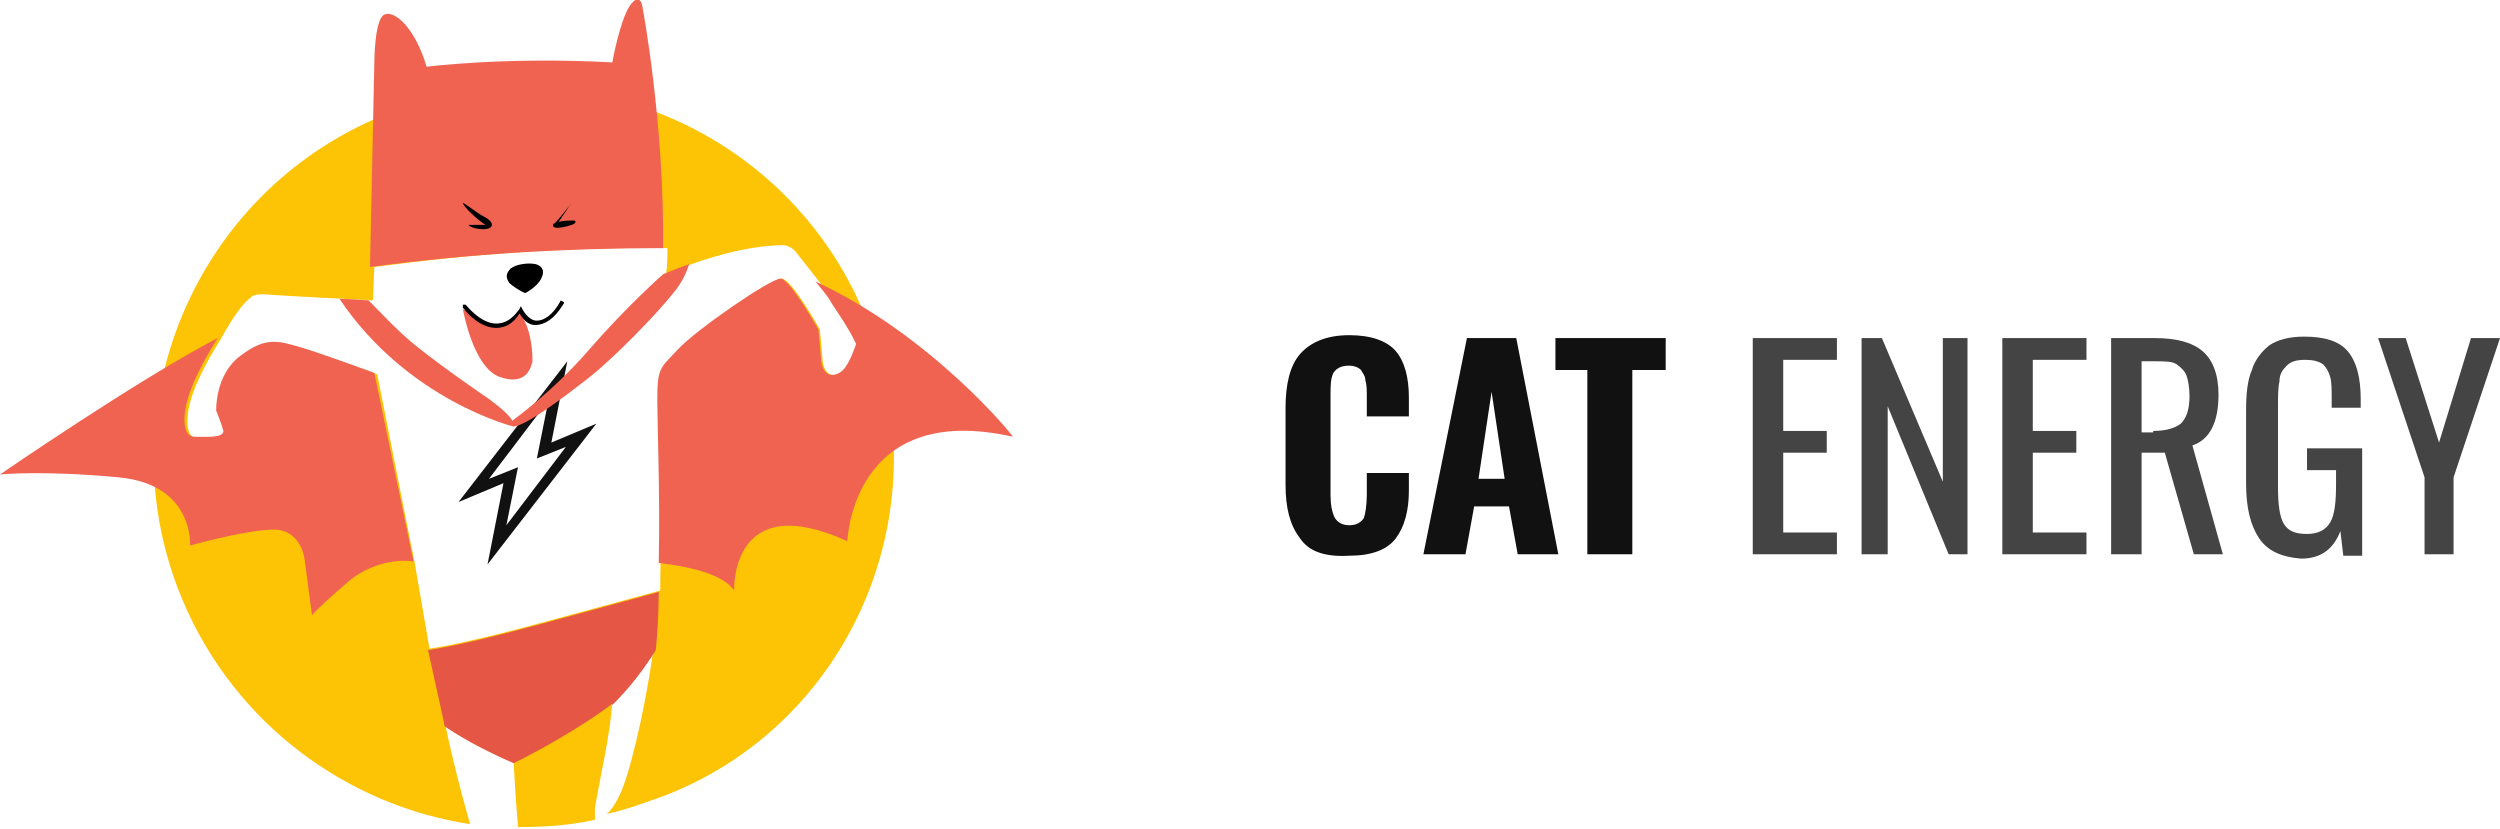
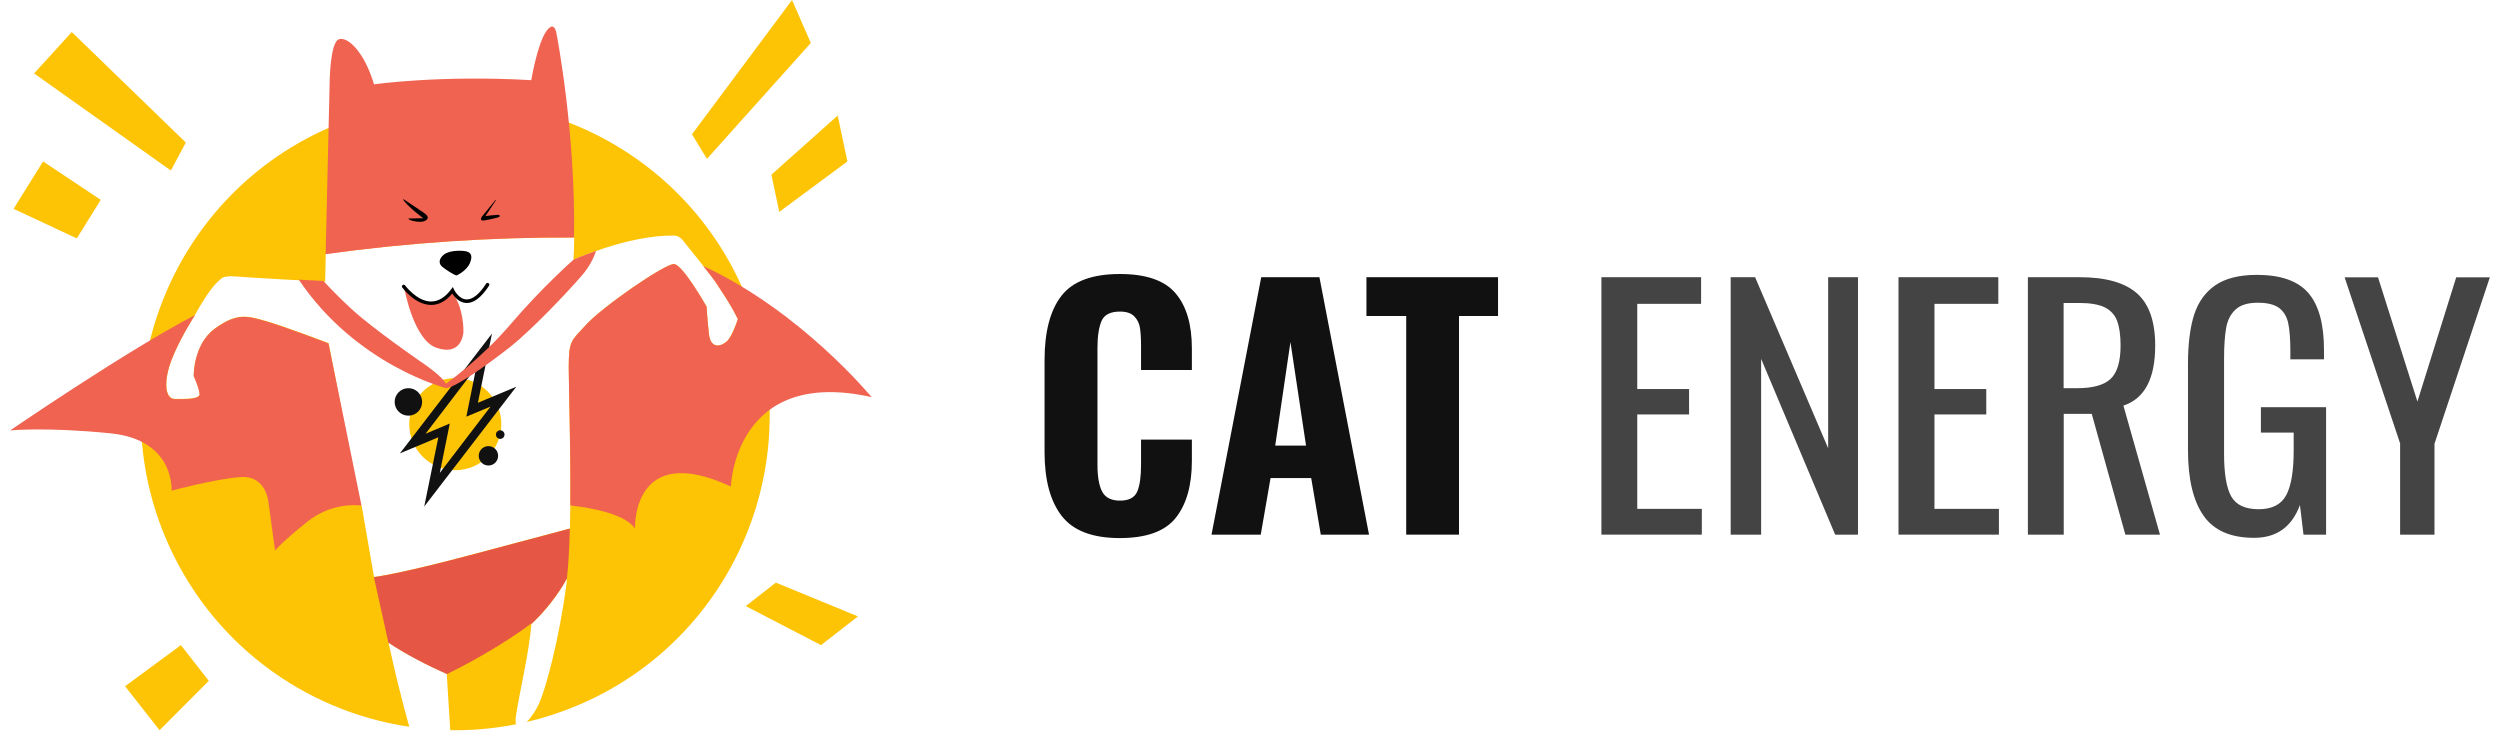
- <svg x="0px" y="0px" viewBox="0 0 172.3 57.1" enable-background="new 0 0 172.3 57.1" xmlSpace="preserve">
-   <path fill="#FDC305" d="M59.6,21.7C54.2,8.7,39.3,2.6,26.3,8S7.1,28.4,12.6,41.4c3.6,8.5,11.3,14.1,19.8,15.4  c-0.6-2.1-1.2-4.4-1.7-6.8c1.5,1,3.1,1.8,4.7,2.5c0,0,0,0,0,0c0,0,0.1,2.1,0.3,4.5c1.8,0,3.5-0.1,5.3-0.5c0-0.2,0-0.4,0-0.8  c0.3-1.9,1.1-5.2,1.2-7.4c1.1-1.1,2.1-2.3,2.9-3.7c0,0,0,0,0,0c0,0.1,0,0.3-0.1,0.4c-0.6,4.2-1.7,8.8-2.4,10  c-0.2,0.4-0.5,0.9-0.8,1.1c1.4-0.3,2.7-0.8,4.1-1.3C58.9,49.7,65.1,34.7,59.6,21.7z M58.2,25.5c-0.4,0.4-1.3,0.7-1.5-0.6  c-0.1-1.3-0.2-2.2-0.2-2.2s-1.9-3.4-2.6-3.5c-0.7,0-5.8,3.5-7.1,4.9c-1.2,1.3-1.4,1.2-1.4,3.5c0,1.7,0.2,8.1,0.1,13.1v0v0  c0,0-2.2,0.6-8.1,2.2c-5.9,1.6-7.8,1.8-7.8,1.8l-1-5.8c0,0,0,0,0,0c0,0,0,0,0,0c0,0,0,0,0,0c0,0,0,0,0,0c0,0,0,0,0,0l0,0l-2.6-13.1  c0,0-3.8-1.4-5.2-1.8c-1.4-0.4-2.3-0.7-4,0.6c-1.8,1.3-1.7,3.8-1.7,3.8s0.4,1,0.5,1.4c0,0.5-1.2,0.4-2,0.4s-0.9-1.4-0.3-3.1  c0.6-1.7,1.9-3.7,1.9-3.7s1.2-2.3,2.1-2.9c0,0,0.1-0.3,1.2-0.2c1.1,0.1,7.2,0.4,7.2,0.4l0.1-2.3c6.7-0.9,13.4-1.4,20.2-1.3  c0,0.6,0,1.2-0.1,1.8c0,0,4.4-2,8.1-2c0,0,0.4,0,0.8,0.4c0.3,0.4,2.4,3,2.6,3.4c0.2,0.4,1.2,1.7,1.8,3C59,23.7,58.6,25.1,58.2,25.5z  " />
-   <path fill="#F06351" d="M56.2,19.4c0.5,0.6,0.9,1.1,1,1.3c0.2,0.4,1.2,1.7,1.8,3c0,0-0.4,1.3-0.9,1.8c-0.4,0.4-1.3,0.7-1.5-0.6  c-0.1-1.3-0.2-2.2-0.2-2.2s-1.9-3.4-2.6-3.5c-0.7,0-5.8,3.5-7.1,4.9c-1.2,1.3-1.4,1.2-1.4,3.5c0,1.5,0.2,6.6,0.1,11.2  c1.8,0.2,4.4,0.7,5.2,1.9c0,0-0.3-7.1,7.8-3.4c0,0,0.3-9.7,11.4-7.2C69.9,30.1,64.2,23.1,56.2,19.4z" />
-   <path fill="#F06351" d="M45.7,17.1c0.1-8.5-1.4-16.5-1.4-16.5s-0.1-1.3-0.9-0.2c-0.7,1.1-1.2,3.9-1.2,3.9  c-7.4-0.4-12.8,0.3-12.8,0.3c-0.8-2.7-2.2-3.9-2.9-3.6c-0.7,0.3-0.7,3.3-0.7,3.3l-0.3,14.1C32.2,17.5,39,17.1,45.7,17.1z" />
-   <path fill="#E55645" d="M45.2,44.8c0.1-1.1,0.2-2.5,0.2-4c0,0-2.2,0.6-8.1,2.2c-5.9,1.6-7.8,1.8-7.8,1.8l1.1,5c0,0.1,0,0.2,0.1,0.3  c1.5,1,3.1,1.8,4.7,2.5c4.4-2.2,6.8-4.1,6.8-4.1c0,0,0,0,0,0.1C43.4,47.4,44.4,46.1,45.2,44.8z" />
-   <path d="M31.9,14c0-0.1,1,0.7,1.4,0.9s0.6,0.4,0.6,0.6s-0.3,0.3-0.6,0.3s-0.9-0.1-1-0.3c0,0,0.6,0,0.9,0h0.3  C33.5,15.6,32.1,14.5,31.9,14z" />
-   <path d="M39.3,14.1c0,0-1,1.3-1.1,1.3s-0.2,0.3,0.2,0.3s1.1-0.2,1.2-0.3s0.1-0.2-0.1-0.2c-0.2,0-0.7,0-1,0.1L39.3,14.1  C39.4,14.1,39.4,14,39.3,14.1z" />
-   <path d="M36.2,20.2c0,0,0.8-0.4,1.1-1s0-0.9-0.4-1c-0.5-0.1-1.3,0-1.7,0.3c-0.4,0.4-0.3,0.7-0.1,1C35.3,19.7,35.9,20.1,36.2,20.2z" />
-   <path fill="#F06351" d="M35.8,21.4c0,0-0.2,0.4-0.5,0.6c-0.2,0.2-0.6,0.4-1,0.4c-0.6,0-1.1-0.2-1.5-0.4c-0.2-0.1-0.4-0.3-0.5-0.4  c-0.2-0.2-0.4-0.3-0.4-0.3s0.7,4.1,2.6,4.7c1.8,0.6,2.1-0.7,2.2-1.1c0-0.3,0-2.1-0.8-3.2C35.9,21.4,35.9,21.6,35.8,21.4z" />
+ <svg xmlns="http://www.w3.org/2000/svg" version="1.1" id="Layer_1" x="0px" y="0px" viewBox="0 0 201.99 59.48" width="202" height="59" enable-background="new 0 0 201.99 59.48" xml:space="preserve">
+   <path fill="#FDC305" d="M59.88,23.99c-5.45-13.05-20.45-19.21-33.5-13.76S7.18,30.69,12.63,43.74c3.59,8.58,11.3,14.19,19.88,15.46  c-0.58-2.09-1.16-4.4-1.69-6.86c1.5,0.99,3.09,1.81,4.77,2.56c-0.01,0-0.01,0.01-0.02,0.01c0,0,0.12,2.16,0.28,4.57  c1.77,0.03,3.56-0.13,5.35-0.48c-0.04-0.16-0.04-0.4,0.01-0.76c0.29-1.86,1.09-5.24,1.25-7.41c1.13-1.06,2.14-2.33,2.9-3.71  c0,0.01,0,0.02,0,0.04c-0.02,0.14-0.04,0.29-0.05,0.43c-0.55,4.26-1.7,8.81-2.4,10.07c-0.24,0.44-0.55,0.86-0.83,1.15  c1.37-0.32,2.73-0.76,4.07-1.32C59.18,52.04,65.34,37.04,59.88,23.99z M58.41,27.78c-0.43,0.43-1.35,0.72-1.49-0.58  s-0.19-2.22-0.19-2.22s-1.93-3.42-2.65-3.47c-0.72-0.05-5.83,3.47-7.18,4.96c-1.16,1.29-1.4,1.2-1.4,3.47  c0,1.71,0.22,8.17,0.1,13.11v0v0c0,0-2.17,0.58-8.15,2.17c-5.98,1.59-7.81,1.78-7.81,1.78l-1.01-5.83c0,0,0,0,0,0  c-0.01,0-0.02,0-0.04-0.01c0,0,0,0,0,0c-0.01,0-0.02,0-0.03-0.01c-0.01,0-0.03,0-0.05-0.01c0,0,0,0,0,0l-2.57-13.19  c0,0-3.81-1.45-5.2-1.83c-1.4-0.39-2.26-0.67-4.05,0.63c-1.78,1.3-1.73,3.86-1.73,3.86s0.43,0.96,0.48,1.45  c0.05,0.48-1.2,0.43-2.02,0.43s-0.92-1.45-0.29-3.13c0.63-1.69,1.93-3.71,1.93-3.71s1.2-2.26,2.07-2.89c0,0,0.14-0.34,1.25-0.24  c1.11,0.1,7.28,0.43,7.28,0.43l0.05-2.27c6.69-0.91,13.49-1.37,20.24-1.34c-0.01,0.61-0.03,1.22-0.06,1.83c0,0,4.39-2.02,8.14-1.98  c0,0,0.43-0.05,0.77,0.39c0.34,0.43,2.41,2.99,2.65,3.37c0.24,0.39,1.2,1.73,1.83,3.04C59.27,26,58.84,27.35,58.41,27.78z" />
+   <path fill="#F06351" d="M56.46,21.67c0.47,0.6,0.89,1.13,0.99,1.29c0.24,0.39,1.2,1.73,1.83,3.04c0,0-0.43,1.35-0.87,1.78  s-1.35,0.72-1.49-0.58s-0.19-2.22-0.19-2.22s-1.93-3.42-2.65-3.47c-0.72-0.05-5.83,3.47-7.18,4.96c-1.16,1.29-1.4,1.2-1.4,3.47  c0,1.5,0.17,6.65,0.13,11.23c1.81,0.21,4.47,0.71,5.27,1.88c0,0-0.29-7.18,7.81-3.42c0,0,0.29-9.78,11.47-7.28  C70.16,32.36,64.5,25.4,56.46,21.67z" />
+   <path fill="#F06351" d="M45.93,19.35c0.15-8.51-1.41-16.53-1.41-16.53s-0.14-1.3-0.87-0.24c-0.72,1.06-1.2,3.95-1.2,3.95  C34.99,6.1,29.64,6.87,29.64,6.87c-0.82-2.75-2.22-3.95-2.89-3.66c-0.67,0.29-0.72,3.33-0.72,3.33l-0.33,14.16  C32.38,19.77,39.18,19.31,45.93,19.35z" />
+   <path fill="#E55645" d="M45.35,47.12c0.13-1.06,0.2-2.49,0.24-4.06c0,0-2.17,0.58-8.15,2.17c-5.98,1.59-7.81,1.78-7.81,1.78  l1.11,5.01c0.02,0.11,0.05,0.22,0.07,0.33c1.5,0.99,3.09,1.81,4.77,2.56c4.37-2.16,6.87-4.13,6.87-4.13c0,0.02,0,0.04,0,0.06  C43.58,49.77,44.59,48.5,45.35,47.12z" />
+   <path d="M32,16.22c-0.05-0.09,1.03,0.68,1.41,0.92c0.39,0.24,0.61,0.42,0.61,0.59c0,0.17-0.27,0.34-0.63,0.34s-0.92-0.12-0.96-0.27  c0,0,0.6-0.02,0.94-0.02h0.29C33.66,17.78,32.26,16.75,32,16.22z" />
+   <path d="M39.5,16.33c0,0-1.05,1.28-1.09,1.34c-0.04,0.06-0.17,0.34,0.19,0.29c0.35-0.05,1.12-0.23,1.22-0.28  c0.11-0.06,0.07-0.2-0.12-0.18c-0.21,0.02-0.68,0.05-0.99,0.11l0.84-1.27C39.56,16.34,39.58,16.22,39.5,16.33z" />
+   <path d="M36.36,22.44c0,0,0.81-0.35,1.09-1.01c0.28-0.66,0.04-0.92-0.44-0.98s-1.35-0.03-1.74,0.34c-0.4,0.37-0.34,0.73-0.05,0.96  C35.5,21.97,36.06,22.35,36.36,22.44z" />
+   <path fill="#F06351" d="M35.95,23.7c0,0-0.18,0.37-0.46,0.6c-0.24,0.19-0.57,0.37-1.02,0.39c-0.64,0.03-1.06-0.17-1.46-0.45  c-0.2-0.14-0.4-0.26-0.53-0.44c-0.16-0.18-0.36-0.25-0.36-0.25s0.75,4.12,2.58,4.77c1.83,0.65,2.15-0.75,2.21-1.14  c0.05-0.33,0-2.09-0.82-3.24C36.07,23.63,36.05,23.83,35.95,23.7z" />
  <g>
-     <path d="M34.2,22.6C34.1,22.6,34.1,22.6,34.2,22.6c-1.3,0-2.3-1.4-2.3-1.4c0-0.1,0-0.2,0-0.2c0.1,0,0.2,0,0.2,0c0,0,1,1.3,2.1,1.3   c0,0,0,0,0,0c0.6,0,1.1-0.3,1.6-1l0.1-0.2l0.1,0.2c0,0,0.4,0.8,1,0.8c0.5,0,1.1-0.4,1.6-1.3c0-0.1,0.1-0.1,0.2,0   c0.1,0,0.1,0.1,0,0.2c-0.6,1-1.3,1.4-1.9,1.4c-0.6,0-0.9-0.5-1.1-0.8C35.4,22.3,34.8,22.6,34.2,22.6z" />
+     <path d="M34.3,24.84c-0.01,0-0.01,0-0.02,0c-1.3-0.01-2.3-1.37-2.34-1.42c-0.05-0.06-0.03-0.15,0.03-0.2   c0.06-0.05,0.15-0.03,0.2,0.03c0.01,0.01,0.96,1.3,2.11,1.31c0,0,0.01,0,0.01,0c0.59,0,1.14-0.33,1.63-0.99l0.14-0.19l0.1,0.21   c0,0.01,0.37,0.76,0.99,0.8c0.5,0.03,1.06-0.41,1.62-1.28c0.04-0.07,0.13-0.09,0.2-0.04c0.07,0.04,0.09,0.13,0.04,0.2   c-0.64,0.98-1.27,1.45-1.88,1.41c-0.57-0.04-0.95-0.5-1.12-0.77C35.51,24.52,34.93,24.84,34.3,24.84z" />
  </g>
-   <path fill="#111111" d="M41.1,29.2l-3.1,1.3l1.1-5.6l-7.5,9.7l3.1-1.3l-1.1,5.6L41.1,29.2z M33.7,33l4.1-5.4l-0.8,4l2-0.8l-4.1,5.4  l0.8-4L33.7,33z" />
-   <path fill="#F06351" d="M45.7,18.9c0,0-2.5,2.2-5.1,5.2c-2.5,2.9-5.3,4.9-5.3,4.9c-0.2-0.5-1.6-1.5-1.6-1.5s-3.1-2.1-5.2-3.8  c-1.2-1-2.3-2.2-3.1-3c-0.3,0-1.1-0.1-2-0.1c4.7,7,12,8.8,12,8.8c0.9-0.1,3.3-1.9,5.1-3.3s4.8-4.5,5.9-5.9c0.6-0.7,0.9-1.4,1.1-2  C46.4,18.6,45.7,18.9,45.7,18.9z" />
-   <path fill="#F06351" d="M25.8,25.7c0,0-3.8-1.4-5.2-1.8c-1.4-0.4-2.3-0.7-4,0.6c-1.8,1.3-1.7,3.8-1.7,3.8s0.4,1,0.5,1.4  c0,0.5-1.2,0.4-2,0.4s-0.9-1.4-0.3-3.1c0.6-1.7,1.9-3.7,1.9-3.7c-5.4,2.8-15,9.4-15,9.4s2.9-0.3,8.2,0.2c5.2,0.5,4.9,4.7,4.9,4.7  s3.5-1,5.6-1.1c2.1-0.1,2.3,2.1,2.3,2.1l0.5,3.8c0,0,0.5-0.6,2.6-2.4c1.9-1.5,3.9-1.4,4.4-1.3l0,0L25.8,25.7z" />
+   <circle fill="#FDC305" cx="36.26" cy="34.55" r="3.75" />
+   <path fill="#111111" d="M41.23,31.5l-3.13,1.31l1.15-5.64l-7.5,9.76l3.13-1.31l-1.15,5.64L41.23,31.5z M33.84,35.33l4.13-5.41  l-0.81,4.02l1.97-0.82L35,38.52l0.81-4.02L33.84,35.33z" />
+   <circle fill="#111111" cx="32.44" cy="32.74" r="1.12" />
+   <circle fill="#111111" cx="38.96" cy="37.13" r="0.79" />
+   <circle fill="#111111" cx="39.92" cy="35.4" r="0.35" />
+   <path fill="#F06351" d="M45.88,21.16c0,0-2.55,2.25-5.08,5.21s-5.31,4.89-5.31,4.89c-0.22-0.53-1.63-1.51-1.63-1.51  s-3.14-2.15-5.2-3.84c-1.18-0.97-2.36-2.18-3.14-3.02c-0.29-0.02-1.07-0.06-2.01-0.11c4.71,7,12.02,8.84,12.02,8.84  c0.87-0.14,3.29-1.87,5.1-3.28c1.81-1.41,4.77-4.54,5.96-5.92c0.6-0.69,0.95-1.43,1.14-1.98C46.6,20.83,45.88,21.16,45.88,21.16z" />
+   <polygon fill="#FDC305" points="65.22,3.5 56.76,12.94 55.54,10.94 63.69,0 " />
+   <polygon fill="#FDC305" points="62.65,17.26 68.2,13.15 67.41,9.41 62.01,14.23 " />
+   <polygon fill="#FDC305" points="59.92,49.37 66.05,52.55 69.06,50.21 62.37,47.46 " />
+   <polygon fill="#FDC305" points="1.95,5.98 5.02,2.61 14.31,11.61 13.09,13.89 " />
+   <polygon fill="#FDC305" points="7.38,16.28 2.68,13.15 0.28,17.01 5.43,19.42 " />
+   <polygon fill="#FDC305" points="13.91,52.55 9.36,55.9 12.17,59.48 16.18,55.46 " />
+   <path fill="#F06351" d="M25.93,27.97c0,0-3.81-1.45-5.2-1.83c-1.4-0.39-2.26-0.67-4.05,0.63c-1.78,1.3-1.73,3.86-1.73,3.86  s0.43,0.96,0.48,1.45c0.05,0.48-1.2,0.43-2.02,0.43s-0.92-1.45-0.29-3.13c0.63-1.69,1.93-3.71,1.93-3.71C9.59,28.5,0,35.06,0,35.06  s2.94-0.29,8.19,0.24c5.25,0.53,4.96,4.67,4.96,4.67s3.52-0.96,5.64-1.11c2.12-0.14,2.26,2.12,2.26,2.12l0.53,3.86  c0,0,0.48-0.63,2.65-2.36c1.86-1.49,3.89-1.36,4.39-1.3l0,0L25.93,27.97z" />
  <g>
-     <path fill="#111111" d="M89.6,37.1c-0.7-0.9-1-2.1-1-3.7v-5.3c0-1.6,0.3-2.9,1-3.7c0.7-0.8,1.8-1.3,3.4-1.3c1.5,0,2.6,0.4,3.2,1.1   c0.6,0.7,0.9,1.8,0.9,3.2v1.3h-2.9v-1.4c0-0.4,0-0.8-0.1-1.1c0-0.3-0.2-0.5-0.3-0.7c-0.2-0.2-0.5-0.3-0.8-0.3   c-0.6,0-0.9,0.2-1.1,0.5c-0.2,0.4-0.2,0.9-0.2,1.6v6.8c0,0.7,0.1,1.2,0.3,1.6c0.2,0.3,0.5,0.5,1,0.5c0.5,0,0.8-0.2,1-0.5   c0.1-0.3,0.2-0.9,0.2-1.6v-1.5h2.9v1.2c0,1.4-0.3,2.5-0.9,3.3c-0.6,0.8-1.7,1.2-3.2,1.2C91.3,38.4,90.2,38,89.6,37.1z" />
-     <path fill="#111111" d="M101.1,23.3h3.4l2.9,14.9h-2.8l-0.6-3.3h-2.4l-0.6,3.3h-2.9L101.1,23.3z M103.7,33l-0.9-6l-0.9,6H103.7z" />
-     <path fill="#111111" d="M109.5,25.5h-2.3v-2.2h7.6v2.2h-2.3v12.7h-3.1V25.5z" />
-     <path fill="#444444" d="M120.8,23.3h5.8v1.5h-3.7v4.9h3v1.5h-3v5.5h3.7v1.5h-5.8V23.3z" />
-     <path fill="#444444" d="M128.3,23.3h1.4l4.2,9.9v-9.9h1.7v14.9h-1.3L130.1,28v10.2h-1.8V23.3z" />
-     <path fill="#444444" d="M138,23.3h5.8v1.5h-3.7v4.9h3v1.5h-3v5.5h3.7v1.5H138V23.3z" />
-     <path fill="#444444" d="M145.5,23.3h3c1.5,0,2.6,0.3,3.3,0.9c0.7,0.6,1.1,1.6,1.1,3c0,1.9-0.6,3.1-1.8,3.5l2.1,7.5h-2l-2-7h-1.6v7   h-2.1V23.3z M148.4,29.7c0.9,0,1.5-0.2,1.9-0.5c0.4-0.4,0.6-1,0.6-1.9c0-0.6-0.1-1.1-0.2-1.4c-0.1-0.3-0.4-0.6-0.7-0.8   c-0.3-0.2-0.8-0.2-1.5-0.2h-0.9v4.9H148.4z" />
-     <path fill="#444444" d="M155.7,37.1c-0.6-0.9-0.9-2.1-0.9-3.8v-5c0-1.2,0.1-2.1,0.4-2.8c0.2-0.7,0.7-1.3,1.2-1.7   c0.6-0.4,1.4-0.6,2.4-0.6c1.4,0,2.4,0.3,3,1c0.6,0.7,0.9,1.8,0.9,3.3v0.6h-2v-0.5c0-0.7,0-1.3-0.1-1.6c-0.1-0.4-0.3-0.7-0.5-0.9   c-0.3-0.2-0.7-0.3-1.2-0.3c-0.6,0-1,0.1-1.3,0.4c-0.3,0.3-0.5,0.6-0.5,1.1c-0.1,0.4-0.1,1-0.1,1.8v5.5c0,1.1,0.1,2,0.4,2.5   c0.3,0.5,0.8,0.7,1.6,0.7c0.8,0,1.3-0.3,1.6-0.8c0.3-0.5,0.4-1.4,0.4-2.6v-1H159v-1.5h3.8v7.4h-1.3l-0.2-1.7   c-0.5,1.3-1.4,1.9-2.7,1.9C157.3,38.4,156.3,38,155.7,37.1z" />
-     <path fill="#444444" d="M167.1,32.9l-3.2-9.6h1.9l2.3,7.2l2.2-7.2h2l-3.2,9.6v5.3h-2V32.9z" />
+     <path fill="#111111" d="M85.66,42.03c-0.93-1.2-1.4-2.93-1.4-5.19v-7.51c0-2.31,0.46-4.06,1.38-5.24c0.92-1.18,2.51-1.77,4.75-1.77   c2.14,0,3.65,0.52,4.54,1.57c0.89,1.04,1.33,2.54,1.33,4.49v1.76h-4.14V28.2c0-0.62-0.03-1.12-0.09-1.5   c-0.06-0.38-0.22-0.69-0.47-0.94c-0.25-0.25-0.63-0.38-1.15-0.38c-0.78,0-1.28,0.25-1.5,0.75c-0.22,0.5-0.34,1.23-0.34,2.2v9.53   c0,0.98,0.13,1.72,0.39,2.2c0.26,0.48,0.74,0.72,1.45,0.72c0.72,0,1.19-0.25,1.4-0.74c0.21-0.49,0.31-1.22,0.31-2.19v-2.04h4.14   v1.73c0,2-0.44,3.55-1.32,4.65c-0.88,1.1-2.4,1.64-4.56,1.64C88.17,43.83,86.59,43.23,85.66,42.03z" />
+     <path fill="#111111" d="M101.91,22.58h4.74l4.04,20.97h-3.93l-0.78-4.61h-3.31l-0.8,4.61h-4.01L101.91,22.58z M105.56,36.3   l-1.27-8.44l-1.24,8.44H105.56z" />
+     <path fill="#111111" d="M113.72,25.74h-3.24v-3.16h10.72v3.16h-3.18v17.81h-4.3V25.74z" />
+     <path fill="#444444" d="M129.61,22.58h8.13v2.17h-5.2v6.94h4.22v2.07h-4.22v7.69h5.26v2.1h-8.18V22.58z" />
+     <path fill="#444444" d="M140.15,22.58h1.99l5.95,13.93V22.58h2.43v20.97h-1.86l-6.03-14.32v14.32h-2.48V22.58z" />
+     <path fill="#444444" d="M153.82,22.58h8.13v2.17h-5.2v6.94h4.22v2.07h-4.22v7.69H162v2.1h-8.18V22.58z" />
+     <path fill="#444444" d="M164.35,22.58h4.22c2.12,0,3.68,0.44,4.67,1.31c0.99,0.87,1.49,2.29,1.49,4.26c0,2.69-0.86,4.32-2.59,4.89   l2.98,10.51h-2.82l-2.74-9.84h-2.28v9.84h-2.92V22.58z M168.39,31.62c1.26,0,2.16-0.25,2.7-0.75c0.54-0.5,0.82-1.41,0.82-2.72   c0-0.86-0.1-1.54-0.29-2.03c-0.19-0.49-0.53-0.85-1.01-1.09c-0.48-0.23-1.17-0.35-2.04-0.35h-1.3v6.94H168.39z" />
+     <path fill="#444444" d="M178.67,42.01c-0.84-1.2-1.27-2.98-1.27-5.35v-7.02c0-1.62,0.17-2.96,0.5-4c0.34-1.04,0.91-1.85,1.74-2.41   c0.82-0.56,1.95-0.84,3.38-0.84c1.93,0,3.33,0.49,4.18,1.47c0.85,0.98,1.28,2.53,1.28,4.63v0.78h-2.74v-0.65   c0-1-0.06-1.77-0.18-2.32c-0.12-0.54-0.38-0.95-0.76-1.23c-0.39-0.28-0.96-0.41-1.72-0.41c-0.81,0-1.42,0.19-1.81,0.56   c-0.4,0.37-0.65,0.87-0.76,1.49c-0.11,0.62-0.17,1.45-0.17,2.49v7.77c0,1.6,0.19,2.76,0.58,3.46c0.39,0.7,1.14,1.05,2.24,1.05   c1.09,0,1.83-0.38,2.24-1.14c0.41-0.76,0.61-1.98,0.61-3.65v-1.45h-2.67v-2.07h5.31v10.38h-1.84l-0.29-2.41   c-0.66,1.78-1.9,2.67-3.73,2.67C180.88,43.81,179.51,43.21,178.67,42.01z" />
+     <path fill="#444444" d="M194.69,36.15l-4.53-13.56h2.72l3.21,10.12l3.16-10.12h2.74l-4.51,13.56v7.4h-2.8V36.15z" />
  </g>
</svg>
